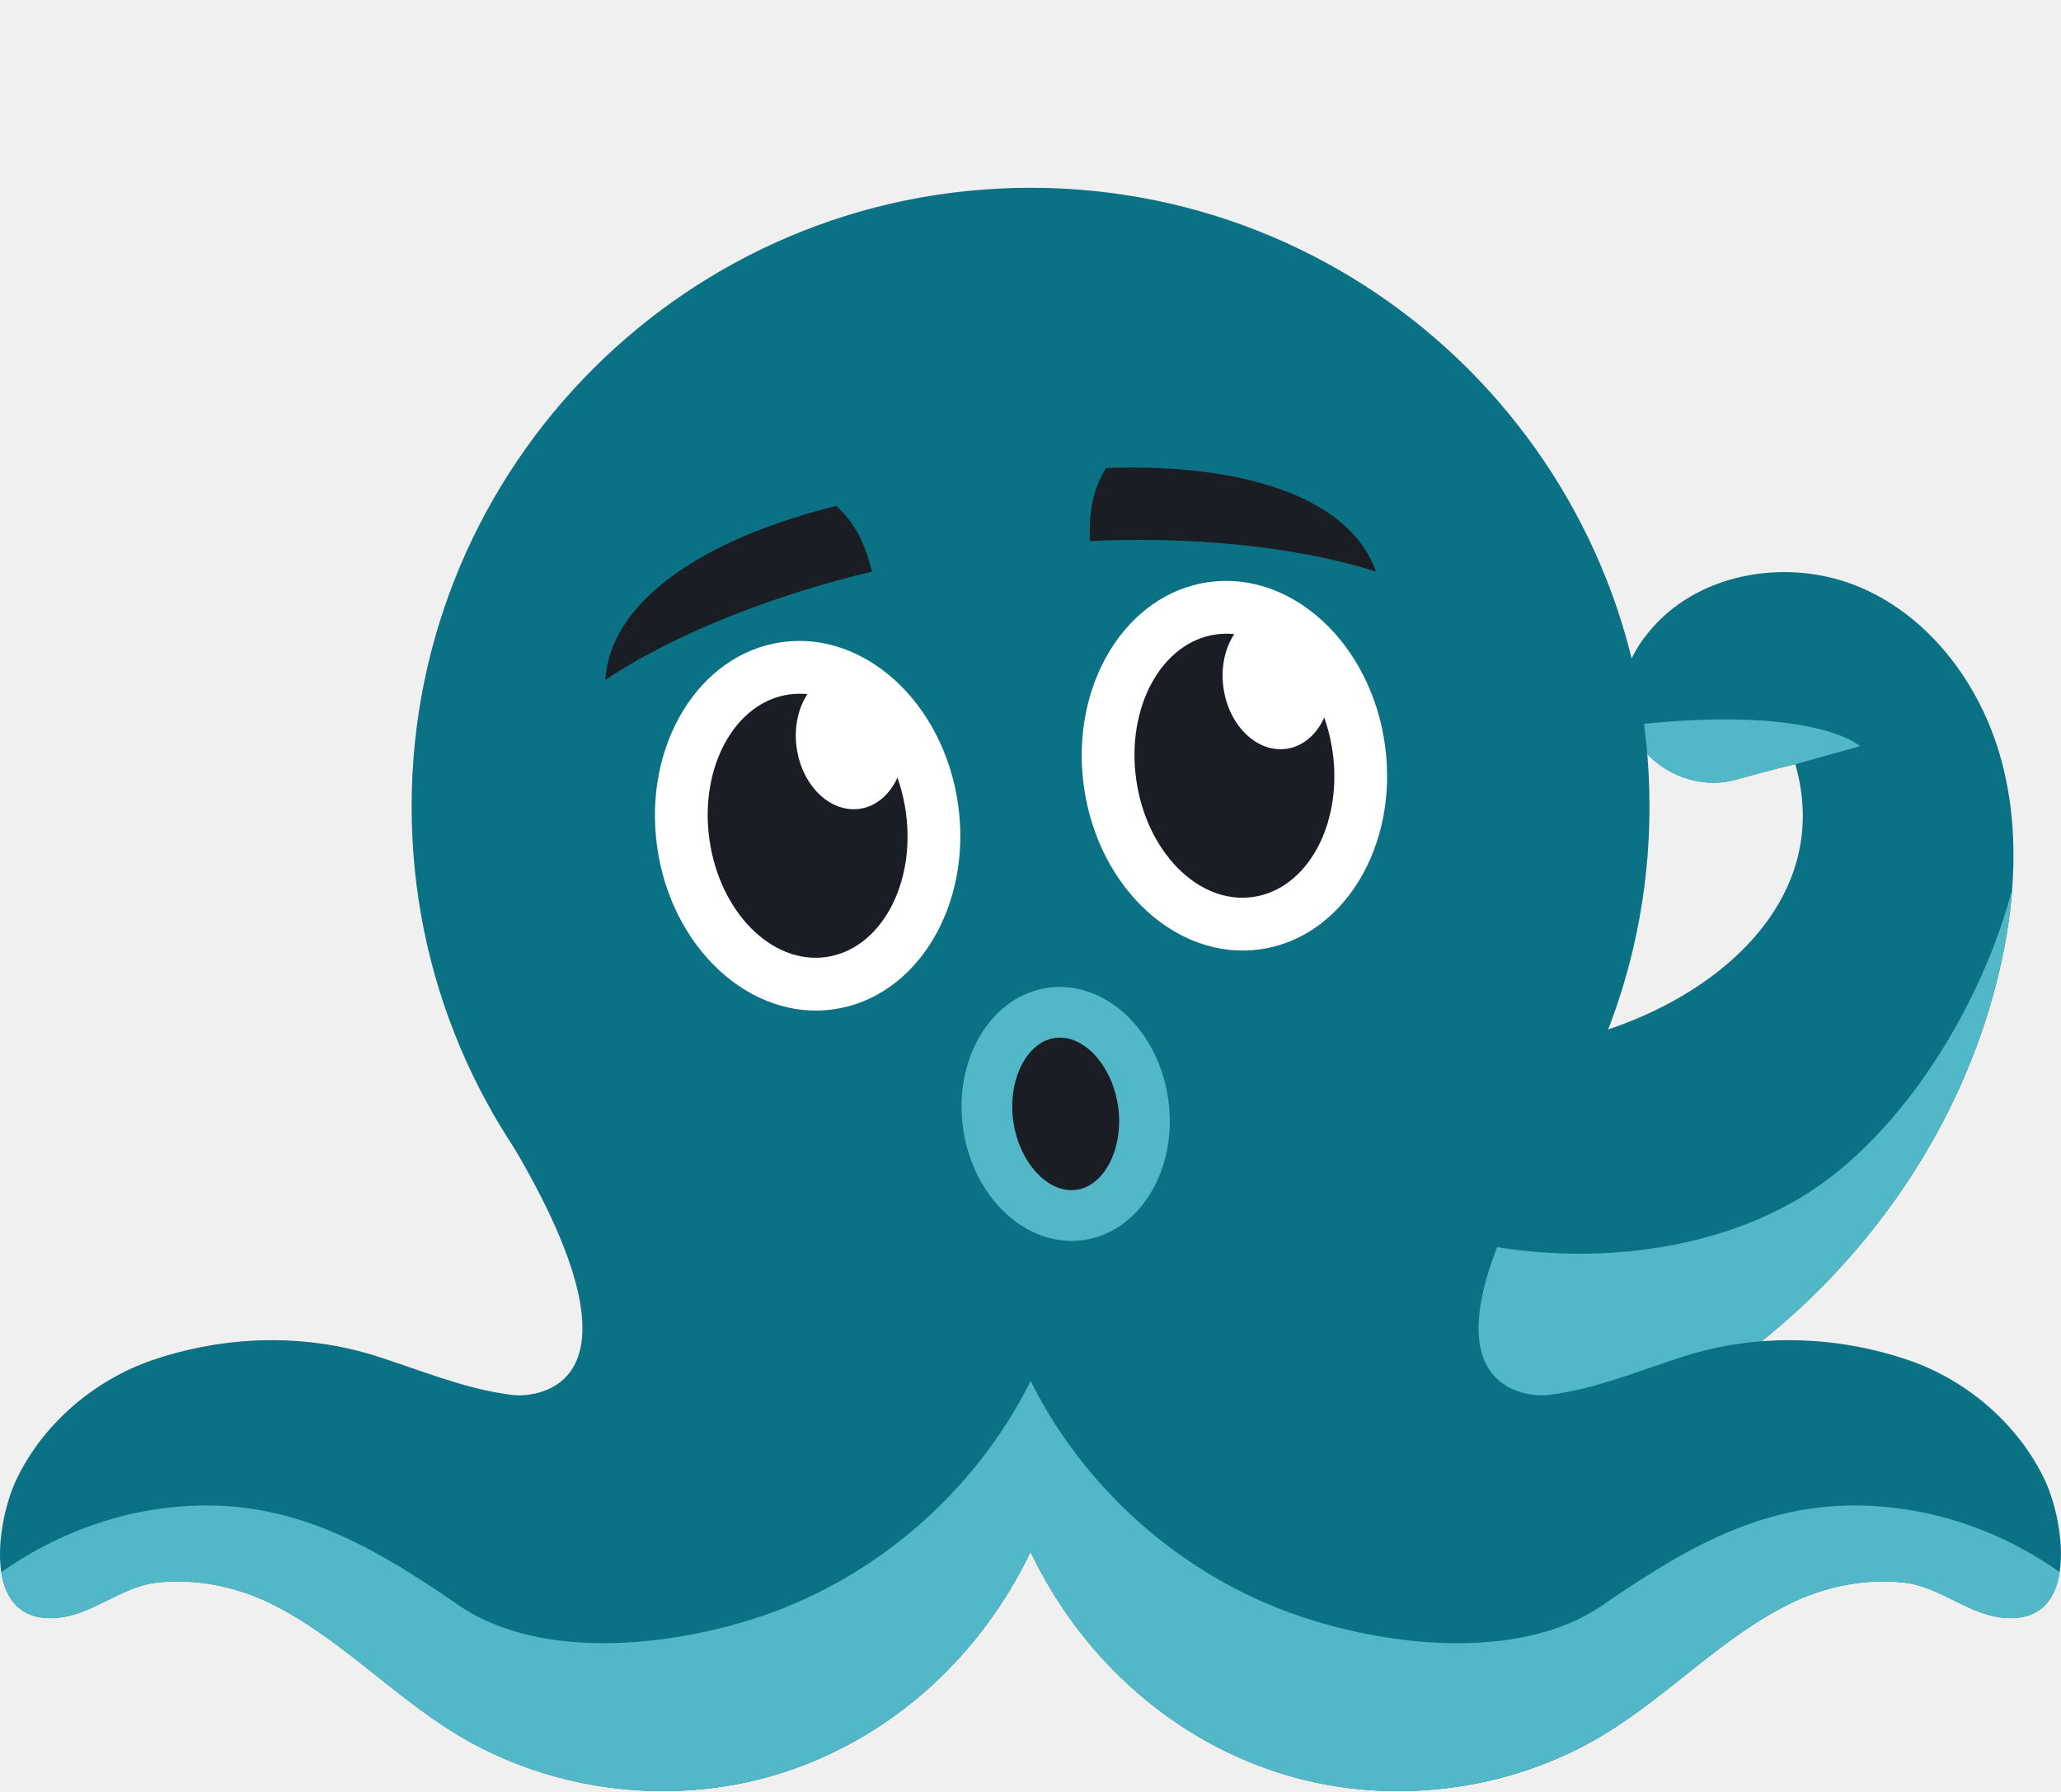
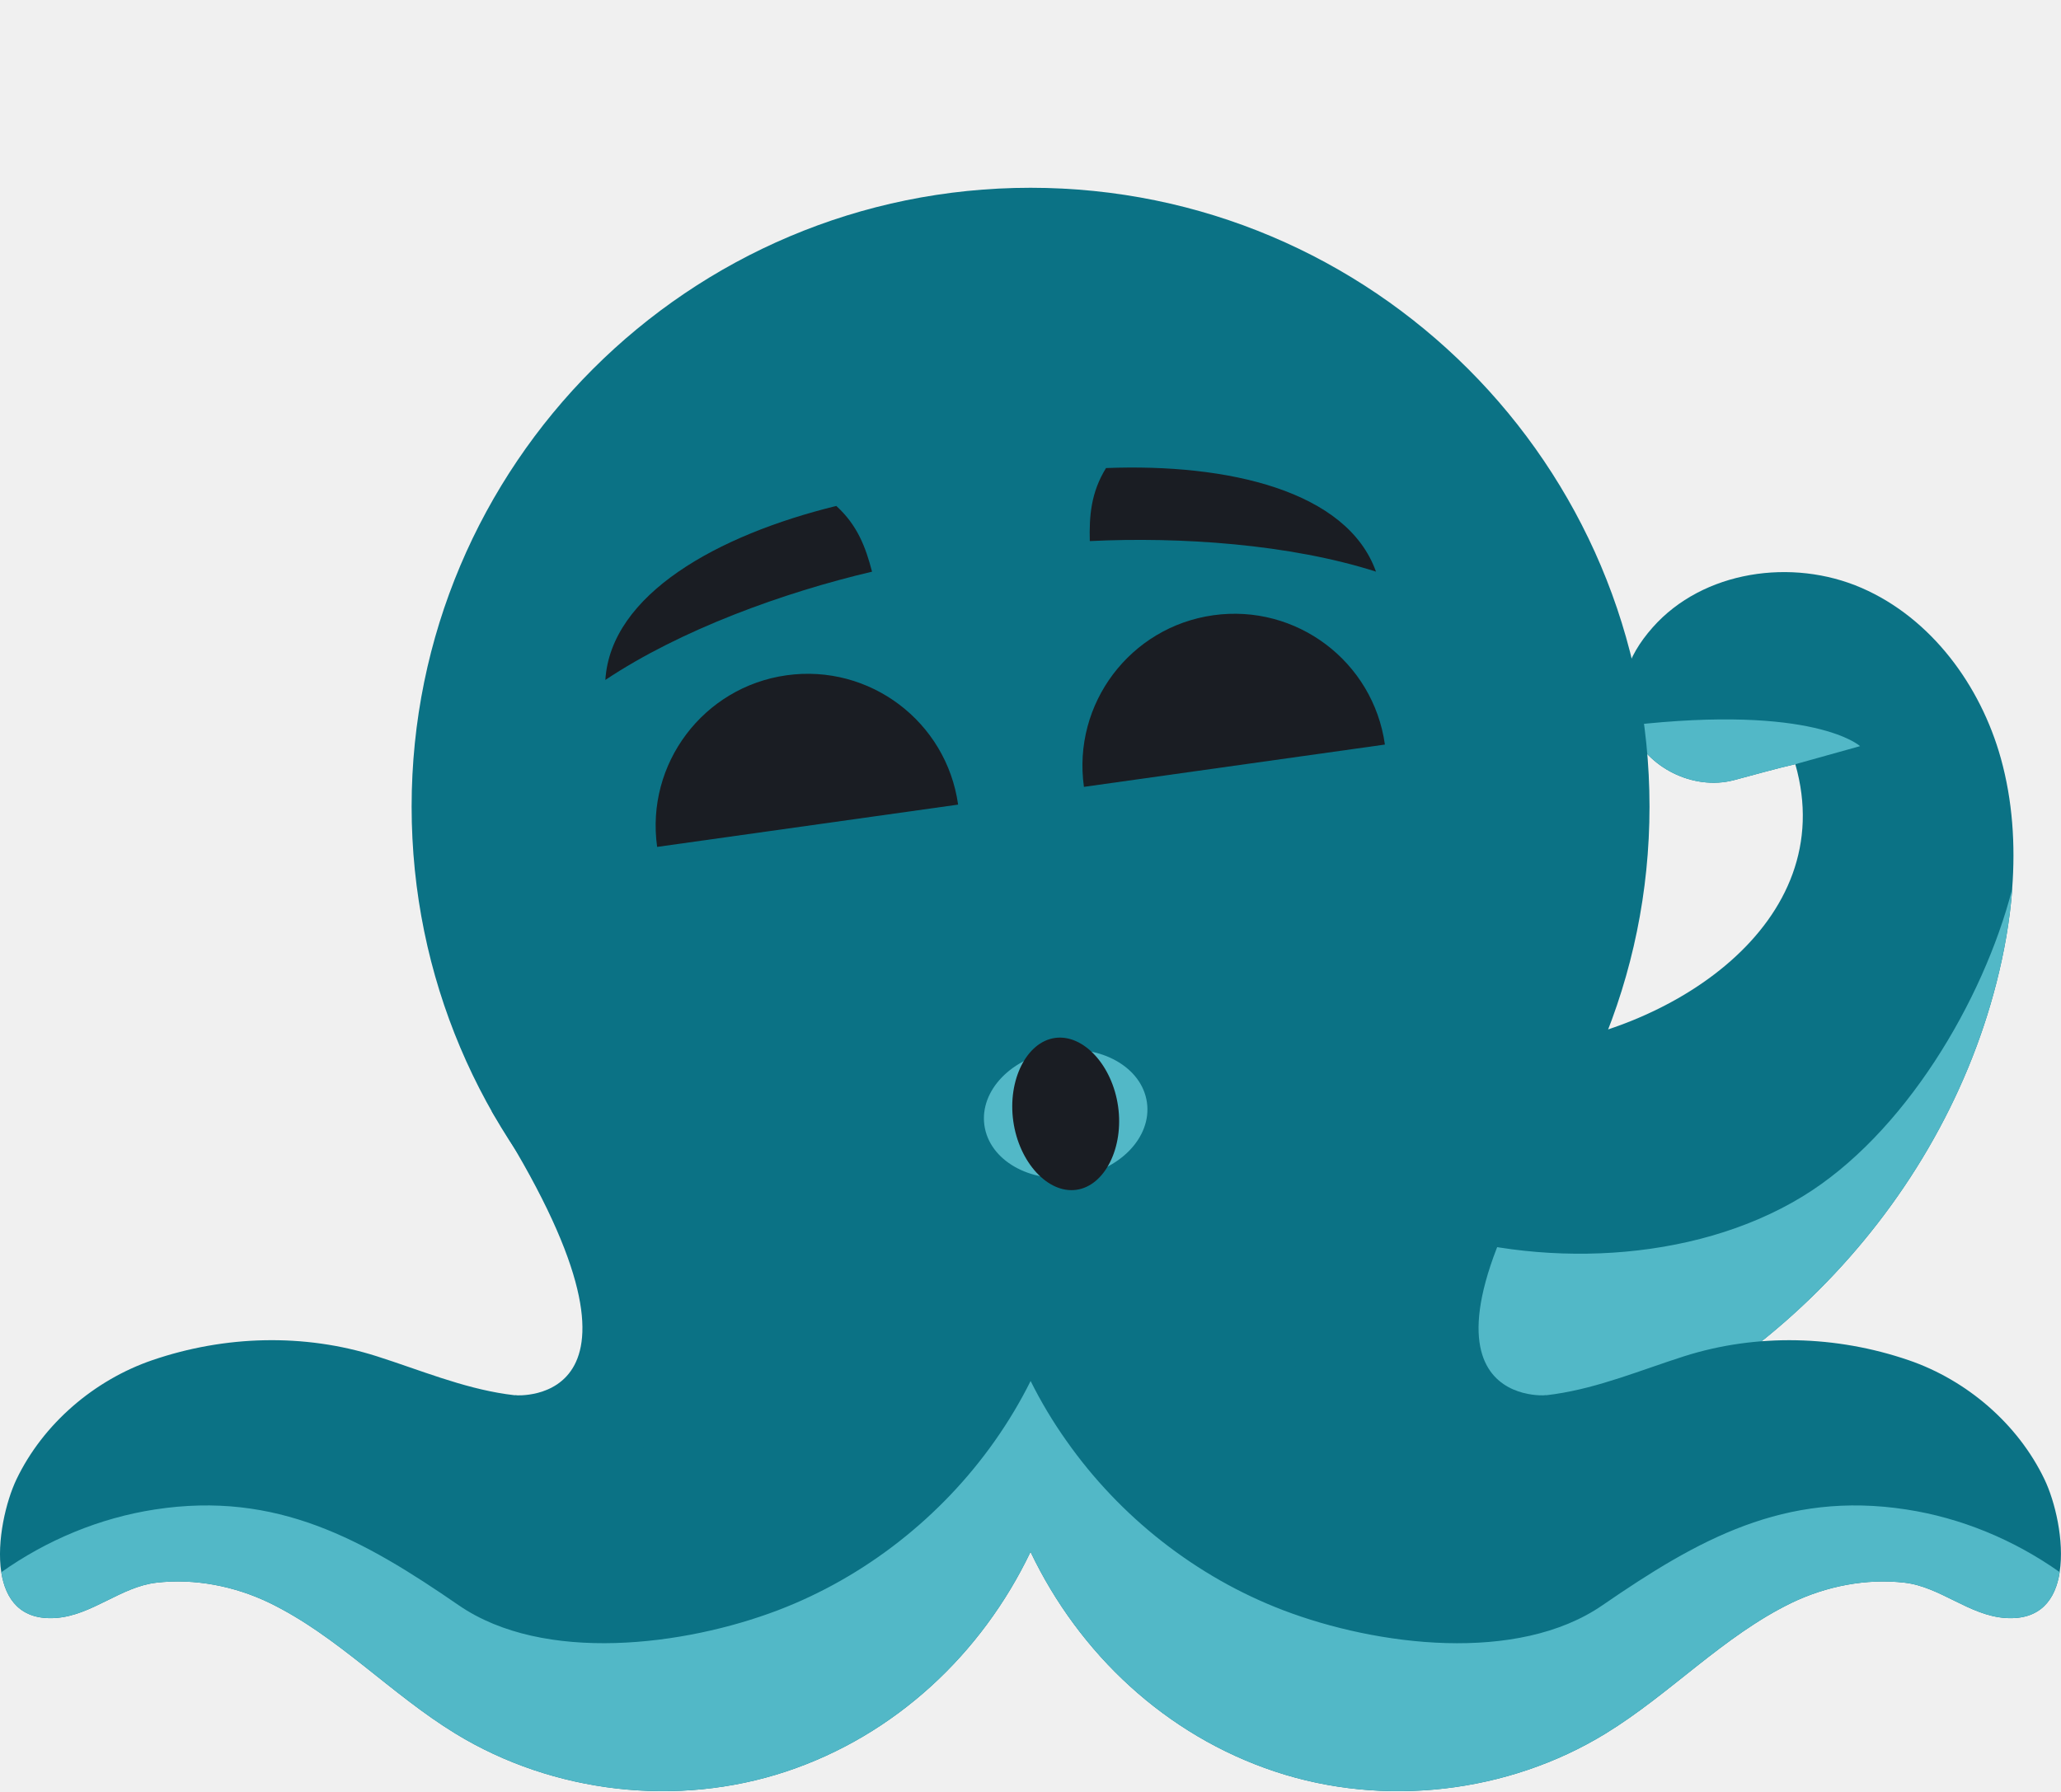
<svg xmlns="http://www.w3.org/2000/svg" id="Layer_2" data-name="Layer 2" viewBox="0 0 452.03 392.91">
  <defs>
    <style>
      .cls-1 {
        fill: #52B8C7;
      }

      .cls-1, .cls-2, .cls-3, .cls-4 {
        stroke-width: 0px;
      }

      .cls-2 {
        fill: #fff;
      }

      .cls-3 {
        fill: #0B7285;
      }

      .cls-4 {
        fill: #1a1d23;
      }
    </style>
  </defs>
  <g id="Octopus_7" data-name="Octopus 7">
    <g>
      <path class="cls-3" d="m441.34,194.97c-.52,6.97-1.75,13.89-3.48,20.64-13.05,51.07-55.57,93.46-106.67,106.36-4.94-7.31-9.81-15.07-13.91-23.13-2.52-4.95-3.88-10.3-6.06-15.25-2.45-5.57-6.74-10.07-8.8-15.95-2.06-5.9-2.22-12.78,1.08-18.09,3.4-5.47,9.84-8.35,16.18-9.43,6.34-1.09,6.74-9.53,13.15-10.11,33.47-3.01,70.92-27.47,60.93-62.38-4.11.91-9.47,2.46-13.54,3.52-8.82,2.28-18.95-2.72-22.48-11.12-.12-.31-.25-.62-.37-.91-3-8.02-.7-14.93,5.11-21.5,11.02-12.45,30.59-15.28,45.83-8.65,15.24,6.63,26.06,21.34,30.52,37.35,2.59,9.3,3.22,19,2.49,28.64Z" />
      <path class="cls-1" d="m441.34,194.97c-.52,6.97-1.75,13.89-3.48,20.64-.93,3.65-2.02,7.27-3.25,10.84-9.47,27.44-27.45,51.74-50.38,69.46-11.47,8.86-24.2,16.1-37.75,21.25-6.32,2.4-12.33,6.04-19.19,5.39-8.01-.76-15.88-3.87-22.29-8.73-8.61-6.53-14.68-16.33-16.69-26.95-1.41-7.46.25-16.91,7.35-19.62,4.84-1.85,10.19.22,15.09,1.92,26.23,9.11,60.34,8.07,84.57-6.7,22.28-13.58,39.66-42.87,46.01-67.49Z" />
      <path class="cls-3" d="m233.87,316.03c-.28,1.75-.64,3.48-1.05,5.19-1.49,6.21-3.59,12.23-6.22,17.97-.19.41-.38.82-.58,1.22-10.67,22.34-29.67,40.25-53.66,48.2-23.81,7.89-51.03,4.77-72.44-8.32-14.22-8.68-25.83-21.42-40.82-28.69-7.58-3.67-16.4-5.41-24.8-4.43-7.82.9-14.12,7.18-22.05,7.74-7.71.54-11.03-4.05-11.97-10.03-1.06-6.88,1.05-15.6,3.33-20.37,5.84-12.2,17.08-21.8,29.83-26.16,15.87-5.42,33.25-5.92,49.19-.85,9.41,3,18.63,6.88,28.39,8.31,8.47,1.25,18.29.56,25.53-4.47,10.19-7.05,12.52-19.8,20.02-28.76,7.45-8.92,18.5-14.86,30.12-15.82,14.92-1.22,30.27,5.87,39.02,18.03.1.14.2.27.3.42,8.16,11.62,10.15,26.7,7.86,40.82Z" />
      <path class="cls-3" d="m451.74,344.86c-.91,5.99-4.25,10.6-11.96,10.05-7.93-.57-14.24-6.84-22.05-7.74-8.4-.98-17.22.77-24.8,4.43-14.99,7.27-26.62,20.01-40.83,28.69-21.39,13.09-48.62,16.22-72.42,8.32-24-7.95-43.01-25.86-53.66-48.2-.2-.41-.4-.82-.58-1.22-2.64-5.74-4.74-11.76-6.24-17.97-.41-1.69-.75-3.41-1.03-5.14-2.32-14.14-.35-29.23,7.84-40.87.09-.15.19-.28.28-.42,8.76-12.17,24.1-19.25,39.03-18.03,11.62.96,22.66,6.9,30.12,15.82,7.5,8.97,9.83,21.71,20.01,28.76,7.25,5.03,17.07,5.72,25.53,4.47,9.78-1.43,19-5.31,28.41-8.31,15.93-5.06,33.31-4.57,49.18.85,12.76,4.36,24,13.96,29.84,26.16,2.29,4.76,4.4,13.45,3.32,20.34Z" />
      <path class="cls-1" d="m407.96,163.67l-14.19,3.96c-4.11.91-9.47,2.46-13.54,3.52-8.82,2.28-18.95-2.72-22.48-11.12-.12-.31-.25-.62-.37-.91,40.65-4.66,50.58,4.55,50.58,4.55Z" />
      <circle class="cls-3" cx="226.03" cy="176.94" r="135.75" />
      <path class="cls-3" d="m112.96,306.06s36.44,3.08-5.1-62.27l18.84-15.77s58.65,54.87,56.76,55.81c-1.89.95-48.72,38.79-48.72,38.79l-21.78-16.56Z" />
      <path class="cls-3" d="m339.07,306.06s-36.44,3.08,5.1-62.27l-18.84-15.77s-58.65,54.87-56.76,55.81c1.89.95,48.72,38.79,48.72,38.79l21.78-16.56Z" />
-       <g>
-         <ellipse class="cls-2" cx="177.14" cy="181.12" rx="33.33" ry="40.67" transform="translate(-23.49 26.43) rotate(-8)" />
-         <ellipse class="cls-4" cx="177.14" cy="181.12" rx="21.75" ry="29.08" transform="translate(-23.49 26.43) rotate(-8)" />
-         <ellipse class="cls-2" cx="186.42" cy="162.39" rx="11.8" ry="15.16" transform="translate(-20.79 27.54) rotate(-8)" />
+       <g id="eye-left">
+         <path class="cls-4" d="M143.81,181.12 A33.33,33.33 0 0 1 210.47,181.12" stroke="#1a1d23" stroke-width="6" fill="none" transform="translate(-23.49 26.43) rotate(-8)" />
      </g>
-       <g>
-         <ellipse class="cls-2" cx="270.75" cy="167.95" rx="33.33" ry="40.67" transform="translate(-20.75 39.33) rotate(-8)" />
-         <ellipse class="cls-4" cx="270.75" cy="167.95" rx="21.75" ry="29.08" transform="translate(-20.75 39.33) rotate(-8)" />
-         <ellipse class="cls-2" cx="280.03" cy="149.23" rx="11.8" ry="15.16" transform="translate(-18.05 40.44) rotate(-8)" />
+       <g id="eye-right">
+         <path class="cls-4" d="M237.42,167.95 A33.33,33.33 0 0 1 304.08,167.95" stroke="#1a1d23" stroke-width="6" fill="none" transform="translate(-20.75 39.33) rotate(-8)" />
      </g>
-       <g>
-         <ellipse class="cls-1" cx="233.74" cy="244.33" rx="22.72" ry="27.94" transform="translate(-31.74 34.92) rotate(-8)" />
+       <g id="mouth">
+         <ellipse class="cls-1" cx="233.74" cy="244.33" rx="18" ry="14" transform="translate(-31.74 34.92) rotate(-8)" />
        <path class="cls-4" d="m236.08,260.99c-6.23.88-12.57-6.01-13.84-15.04s2.92-17.4,9.15-18.27c6.23-.88,12.57,6.01,13.84,15.04,1.27,9.03-2.92,17.4-9.15,18.27Z" />
      </g>
      <path class="cls-4" d="m132.77,149.15c16.55-11.04,39.12-19.2,58.49-23.75-1.39-5.34-3.19-10.19-7.84-14.42-26.08,6.4-49.46,19.39-50.65,38.17Z" />
      <path class="cls-4" d="m301.79,125.39c-18.95-6.05-42.9-7.67-62.77-6.7-.14-5.51.25-10.67,3.56-16.02,26.84-1.05,52.89,5,59.21,22.72Z" />
      <path class="cls-1" d="m451.74,344.86c-.91,5.99-4.25,10.6-11.96,10.05-7.93-.57-14.24-6.84-22.05-7.74-8.4-.98-17.22.77-24.8,4.43-14.99,7.27-26.62,20.01-40.83,28.69-21.39,13.09-48.62,16.22-72.42,8.32-24-7.95-43.01-25.86-53.66-48.2-10.67,22.34-29.67,40.25-53.66,48.2-23.81,7.89-51.03,4.77-72.44-8.32-14.22-8.68-25.83-21.42-40.82-28.69-7.58-3.67-16.4-5.41-24.8-4.43-7.82.9-14.12,7.18-22.05,7.74-7.71.54-11.03-4.05-11.97-10.03,10-7.08,21.59-11.91,33.71-13.77,26.73-4.11,45.72,6.62,66.62,21.01,18.65,12.84,49.54,8.9,70.03,1.09,19.06-7.27,35.79-20.45,47.54-37.13,2.94-4.17,5.58-8.57,7.86-13.15,2.27,4.56,4.89,8.94,7.84,13.1,11.73,16.7,28.47,29.89,47.56,37.18,20.49,7.82,51.38,11.76,70.02-1.09,20.91-14.39,39.89-25.12,66.63-21.01,12.09,1.85,23.66,6.68,33.66,13.75Z" />
    </g>
  </g>
</svg>
